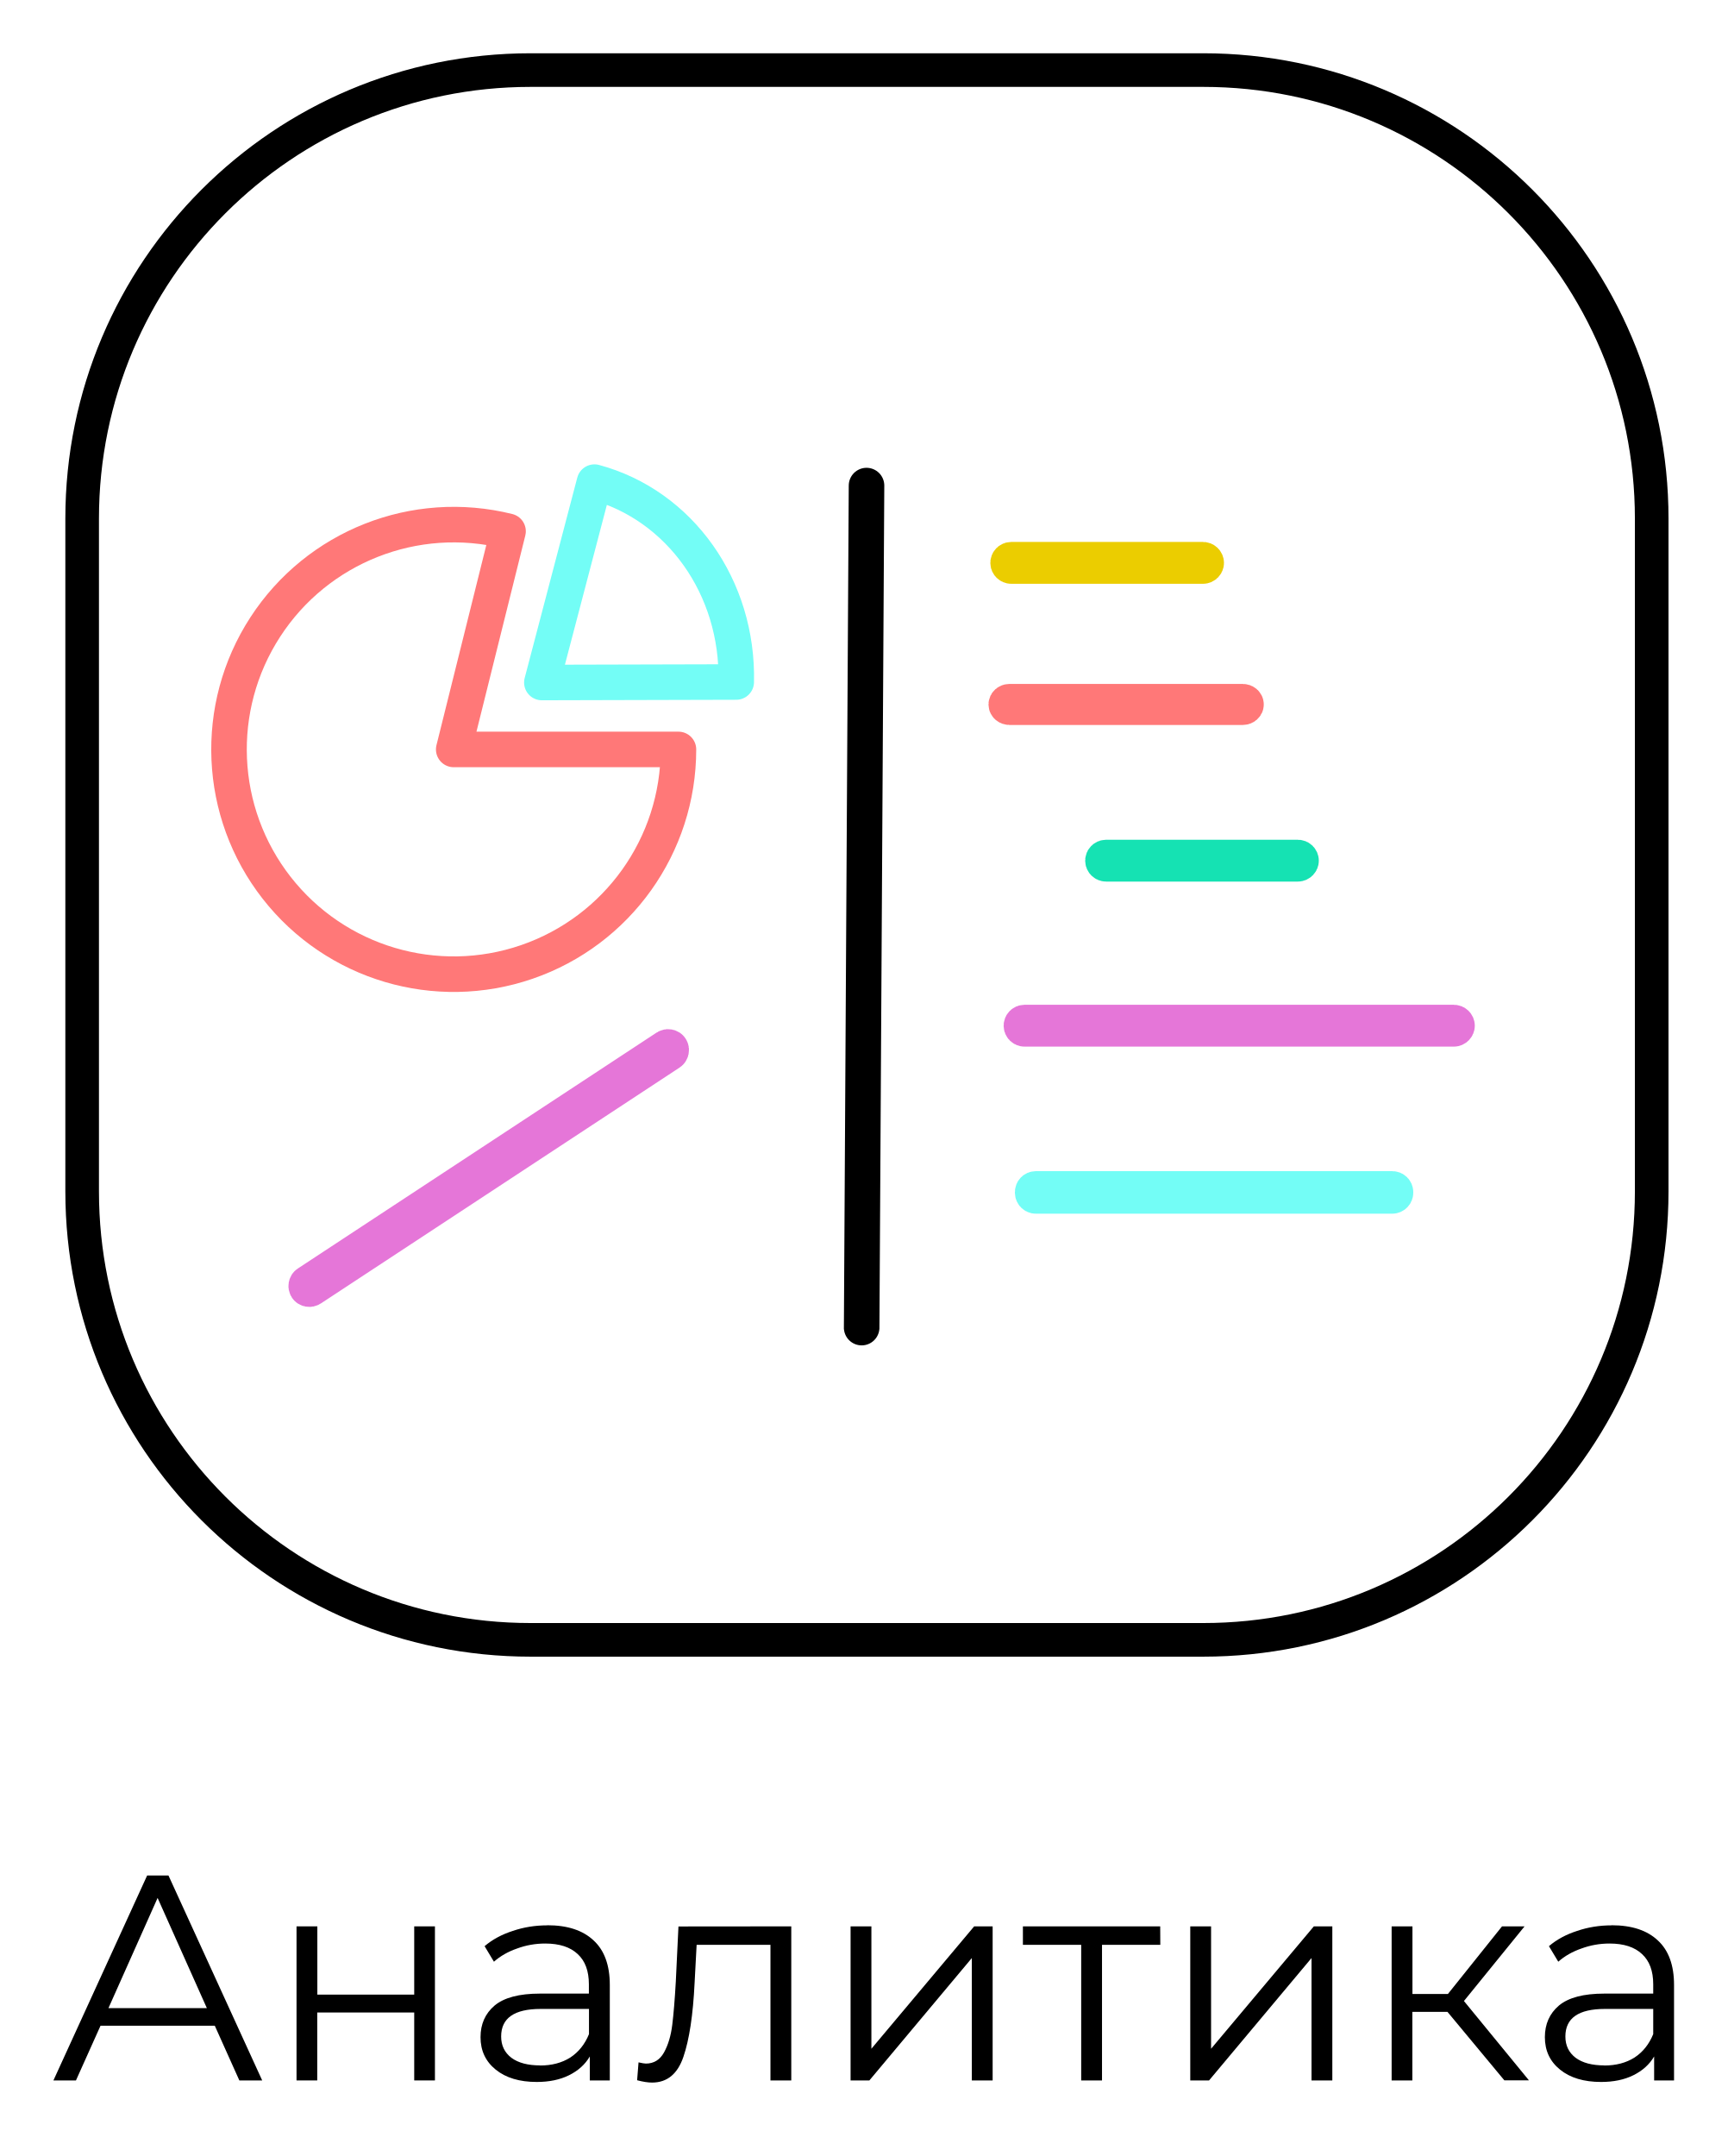
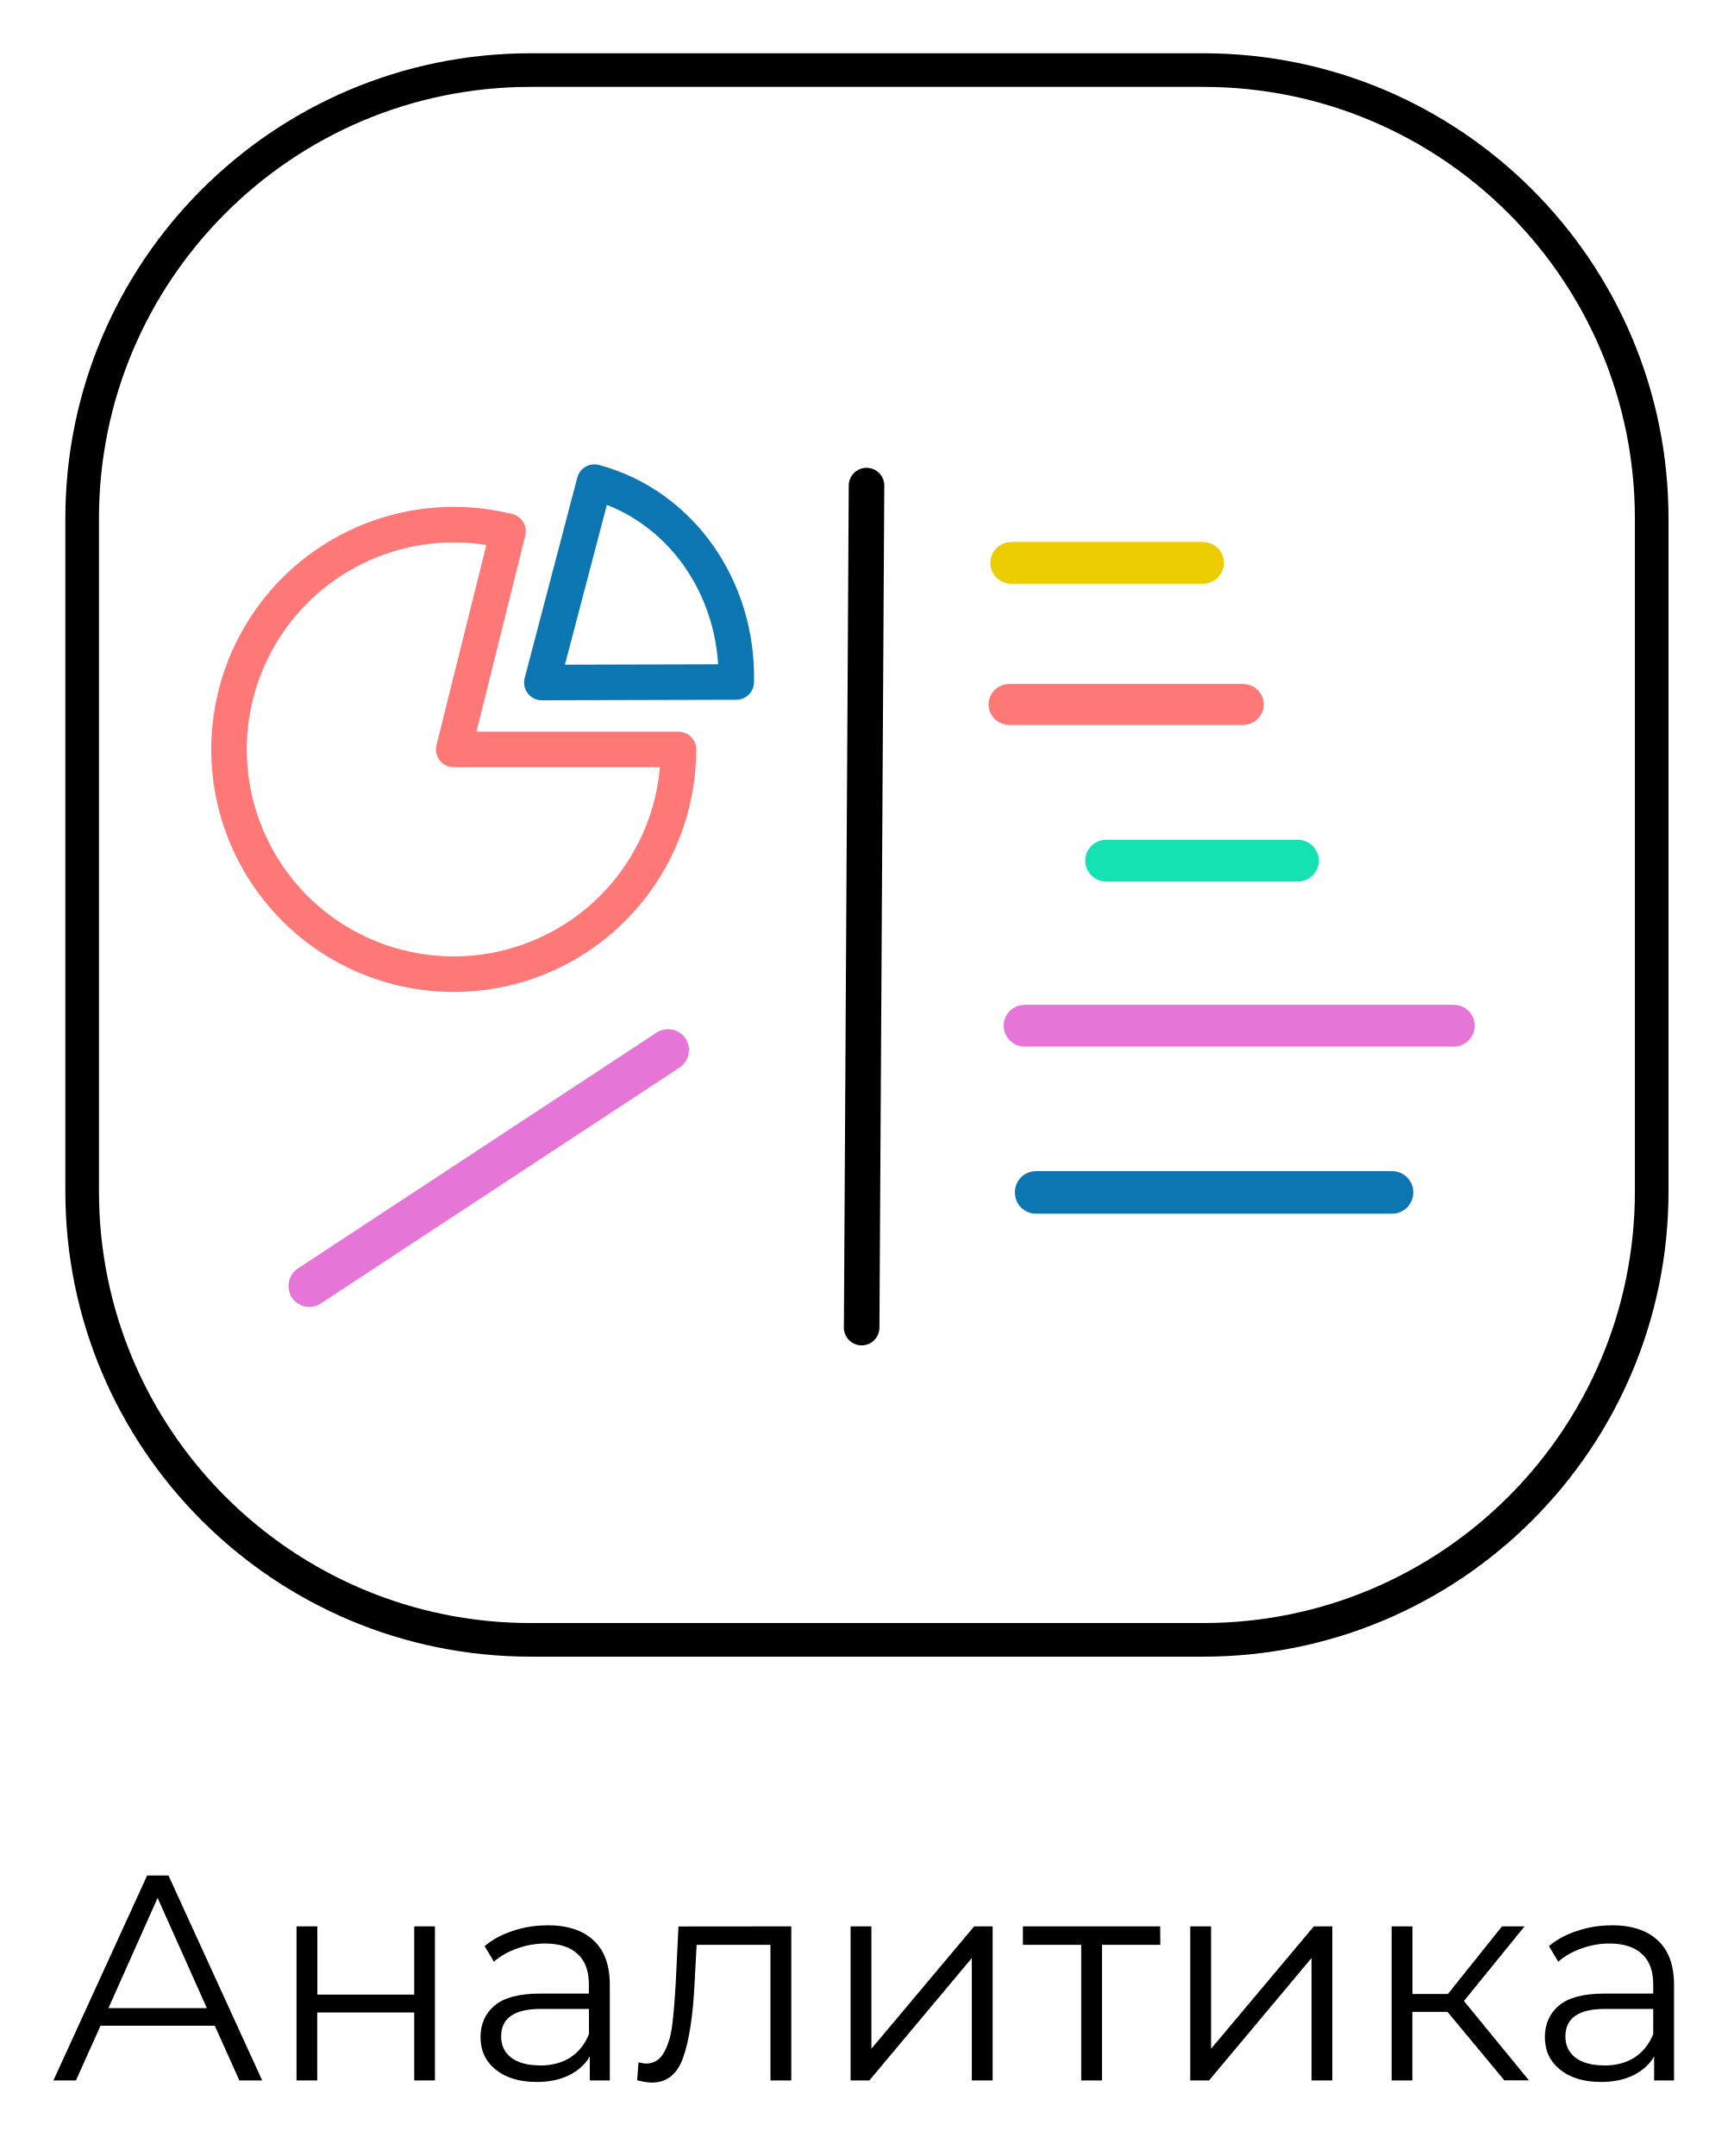
<svg xmlns="http://www.w3.org/2000/svg" id="svg6" version="1.1" viewBox="0 0 17.009 21.228" class="bi bi-app-indicator" fill="currentColor" height="21.228" width="17.009">
  <defs id="defs10" />
  <path d="m 5.225,0.69 c -2.439,0 -4.416,1.977 -4.416,4.416 v 6.624 c 0,2.439 1.977,4.416 4.416,4.416 h 6.624 c 2.439,0 4.416,-1.977 4.416,-4.416 V 5.106 c 0,-2.439 -1.977,-4.416 -4.416,-4.416 z" id="path2-7" style="fill:none;stroke:#000000;stroke-width:0.331;stroke-miterlimit:4;stroke-dasharray:none;stroke-opacity:1" />
  <path id="path3091" d="M 8.533,4.781 C 8.485,13.132 8.485,13.086 8.485,13.086" style="fill:none;fill-opacity:1;stroke:#000000;stroke-width:0.35;stroke-linecap:round;stroke-linejoin:round;stroke-miterlimit:4;stroke-dasharray:none;stroke-opacity:1" />
  <path id="path3089" d="m 9.94,6.909 h 2.299 c 0.017,0 0.031,0.012 0.031,0.027 0,0.015 -0.014,0.027 -0.031,0.027 H 9.94 c -0.017,0 -0.031,-0.012 -0.031,-0.027 0,-0.015 0.014,-0.027 0.031,-0.027 z" style="fill:none;fill-opacity:1;stroke:#ff7878;stroke-width:0.35;stroke-linecap:round;stroke-linejoin:round;stroke-miterlimit:4;stroke-dasharray:none;stroke-opacity:1" />
  <path id="path3087" d="m 9.958,5.511 h 1.889 c 0.017,0 0.031,0.014 0.031,0.031 0,0.017 -0.014,0.031 -0.031,0.031 H 9.958 c -0.017,0 -0.031,-0.014 -0.031,-0.031 0,-0.017 0.014,-0.031 0.031,-0.031 z" style="fill:none;fill-opacity:1;stroke:#ebcd00;stroke-width:0.35;stroke-linecap:round;stroke-linejoin:round;stroke-miterlimit:4;stroke-dasharray:none;stroke-opacity:1" />
  <path id="path3085" d="m 10.892,8.443 h 1.889 c 0.017,0 0.031,0.014 0.031,0.031 0,0.017 -0.014,0.031 -0.031,0.031 h -1.889 c -0.017,0 -0.031,-0.014 -0.031,-0.031 0,-0.017 0.014,-0.031 0.031,-0.031 z" style="fill:none;fill-opacity:1;stroke:#15e2b3;stroke-width:0.35;stroke-linecap:round;stroke-linejoin:round;stroke-miterlimit:4;stroke-dasharray:none;stroke-opacity:1" />
  <path id="path3083" d="m 10.089,10.068 h 4.228 c 0.017,0 0.031,0.014 0.031,0.031 0,0.017 -0.014,0.031 -0.031,0.031 h -4.228 c -0.017,0 -0.031,-0.014 -0.031,-0.031 0,-0.017 0.014,-0.031 0.031,-0.031 z" style="fill:none;fill-opacity:1;stroke:#e576d8;stroke-width:0.35;stroke-linecap:round;stroke-linejoin:round;stroke-miterlimit:4;stroke-dasharray:none;stroke-opacity:1" />
-   <path id="rect2927-2-8-8-4" d="m 10.2,11.706 h 3.511 c 0.017,0 0.031,0.014 0.031,0.031 v 0.007 c 0,0.017 -0.014,0.031 -0.031,0.031 h -3.511 c -0.017,0 -0.031,-0.014 -0.031,-0.031 v -0.007 c 0,-0.017 0.014,-0.031 0.031,-0.031 z" style="fill:none;fill-opacity:1;stroke:#73fdf6;stroke-width:0.35;stroke-linecap:round;stroke-linejoin:round;stroke-miterlimit:4;stroke-dasharray:none;stroke-opacity:1" />
+   <path id="rect2927-2-8-8-4" d="m 10.2,11.706 h 3.511 c 0.017,0 0.031,0.014 0.031,0.031 v 0.007 c 0,0.017 -0.014,0.031 -0.031,0.031 h -3.511 c -0.017,0 -0.031,-0.014 -0.031,-0.031 v -0.007 c 0,-0.017 0.014,-0.031 0.031,-0.031 z" style="fill:none;fill-opacity:1;stroke:#0c76b3;stroke-width:0.35;stroke-linecap:round;stroke-linejoin:round;stroke-miterlimit:4;stroke-dasharray:none;stroke-opacity:1" />
  <path id="path3028" d="M 6.681,7.379 A 2.213,2.213 0 0 1 5.189,9.471 2.213,2.213 0 0 1 2.724,8.741 2.213,2.213 0 0 1 2.612,6.174 2.213,2.213 0 0 1 5.003,5.231 L 4.468,7.379 Z" style="fill:none;stroke:#ff7878;stroke-width:0.35;stroke-linecap:round;stroke-linejoin:round;stroke-miterlimit:4;stroke-dasharray:none;stroke-opacity:1" />
-   <path id="path3003" d="m 5.854,4.747 a 1.908,2.04 11.793 0 1 1.396,1.968 l -1.914,0.005 z" style="fill:none;stroke:#73fdf6;stroke-width:0.35;stroke-linecap:round;stroke-linejoin:round;stroke-miterlimit:4;stroke-dasharray:none;stroke-opacity:1" />
+   <path id="path3003" d="m 5.854,4.747 a 1.908,2.04 11.793 0 1 1.396,1.968 l -1.914,0.005 z" style="fill:none;stroke:#0c76b3;stroke-width:0.35;stroke-linecap:round;stroke-linejoin:round;stroke-miterlimit:4;stroke-dasharray:none;stroke-opacity:1" />
  <g style="font-style:normal;font-variant:normal;font-weight:normal;font-stretch:normal;font-size:2.883px;line-height:1.25;font-family:Montserrat;-inkscape-font-specification:Montserrat;stroke-width:0.541" id="text3032" aria-label="Аналитика">
    <path id="path3034" style="font-style:normal;font-variant:normal;font-weight:normal;font-stretch:normal;font-family:Montserrat;-inkscape-font-specification:Montserrat;stroke-width:0.541" d="M 2.115,19.945 H 0.99 l -0.242,0.539 H 0.526 l 0.923,-2.018 h 0.21 l 0.923,2.018 H 2.357 Z M 2.037,19.772 1.552,18.687 1.068,19.772 Z" />
    <path id="path3036" style="font-style:normal;font-variant:normal;font-weight:normal;font-stretch:normal;font-family:Montserrat;-inkscape-font-specification:Montserrat;stroke-width:0.541" d="m 2.92,18.967 h 0.205 v 0.672 H 4.079 V 18.967 H 4.283 v 1.517 H 4.079 V 19.815 H 3.124 v 0.669 H 2.92 Z" />
    <path id="path3038" style="font-style:normal;font-variant:normal;font-weight:normal;font-stretch:normal;font-family:Montserrat;-inkscape-font-specification:Montserrat;stroke-width:0.541" d="m 5.39,18.956 q 0.297,0 0.456,0.15 0.159,0.147 0.159,0.438 v 0.94 H 5.808 v -0.236 q -0.069,0.118 -0.205,0.185 -0.133,0.066 -0.317,0.066 -0.254,0 -0.404,-0.121 -0.15,-0.121 -0.15,-0.32 0,-0.193 0.138,-0.311 0.141,-0.118 0.447,-0.118 h 0.482 v -0.092 q 0,-0.196 -0.11,-0.297 -0.11,-0.104 -0.32,-0.104 -0.144,0 -0.277,0.049 -0.133,0.046 -0.228,0.13 l -0.092,-0.153 q 0.115,-0.098 0.277,-0.15 0.161,-0.055 0.34,-0.055 z m -0.072,1.381 q 0.173,0 0.297,-0.078 0.124,-0.081 0.185,-0.231 V 19.78 H 5.324 q -0.389,0 -0.389,0.271 0,0.133 0.101,0.21 0.101,0.075 0.283,0.075 z" />
    <path id="path3040" style="font-style:normal;font-variant:normal;font-weight:normal;font-stretch:normal;font-family:Montserrat;-inkscape-font-specification:Montserrat;stroke-width:0.541" d="m 7.792,18.967 v 1.517 H 7.587 V 19.149 H 6.86 l -0.02,0.375 q -0.023,0.473 -0.11,0.727 -0.086,0.254 -0.309,0.254 -0.061,0 -0.147,-0.023 l 0.014,-0.176 q 0.052,0.012 0.072,0.012 0.118,0 0.179,-0.11 0.061,-0.11 0.081,-0.271 0.02,-0.161 0.035,-0.427 l 0.026,-0.542 z" />
    <path id="path3042" style="font-style:normal;font-variant:normal;font-weight:normal;font-stretch:normal;font-family:Montserrat;-inkscape-font-specification:Montserrat;stroke-width:0.541" d="M 8.376,18.967 H 8.581 v 1.205 l 1.012,-1.205 h 0.182 v 1.517 H 9.57 v -1.205 l -1.009,1.205 H 8.376 Z" />
    <path id="path3044" style="font-style:normal;font-variant:normal;font-weight:normal;font-stretch:normal;font-family:Montserrat;-inkscape-font-specification:Montserrat;stroke-width:0.541" d="m 11.426,19.149 h -0.574 v 1.335 h -0.205 v -1.335 h -0.574 v -0.182 h 1.352 z" />
    <path id="path3046" style="font-style:normal;font-variant:normal;font-weight:normal;font-stretch:normal;font-family:Montserrat;-inkscape-font-specification:Montserrat;stroke-width:0.541" d="m 11.721,18.967 h 0.205 v 1.205 l 1.012,-1.205 h 0.182 v 1.517 h -0.205 v -1.205 l -1.009,1.205 h -0.185 z" />
    <path id="path3048" style="font-style:normal;font-variant:normal;font-weight:normal;font-stretch:normal;font-family:Montserrat;-inkscape-font-specification:Montserrat;stroke-width:0.541" d="m 14.254,19.809 h -0.346 v 0.675 H 13.704 v -1.517 h 0.205 v 0.666 h 0.349 l 0.533,-0.666 h 0.222 l -0.597,0.735 0.64,0.781 h -0.242 z" />
    <path id="path3050" style="font-style:normal;font-variant:normal;font-weight:normal;font-stretch:normal;font-family:Montserrat;-inkscape-font-specification:Montserrat;stroke-width:0.541" d="m 15.87,18.956 q 0.297,0 0.456,0.15 0.159,0.147 0.159,0.438 v 0.94 h -0.196 v -0.236 q -0.069,0.118 -0.205,0.185 -0.133,0.066 -0.317,0.066 -0.254,0 -0.404,-0.121 -0.15,-0.121 -0.15,-0.32 0,-0.193 0.138,-0.311 0.141,-0.118 0.447,-0.118 h 0.482 v -0.092 q 0,-0.196 -0.11,-0.297 -0.11,-0.104 -0.32,-0.104 -0.144,0 -0.277,0.049 -0.133,0.046 -0.228,0.13 l -0.092,-0.153 q 0.115,-0.098 0.277,-0.15 0.161,-0.055 0.34,-0.055 z m -0.072,1.381 q 0.173,0 0.297,-0.078 0.124,-0.081 0.185,-0.231 v -0.248 h -0.476 q -0.389,0 -0.389,0.271 0,0.133 0.101,0.21 0.101,0.075 0.283,0.075 z" />
  </g>
  <path style="fill:none;fill-opacity:1;stroke:#e576d8;stroke-width:0.35;stroke-linecap:round;stroke-linejoin:round;stroke-miterlimit:4;stroke-dasharray:none;stroke-opacity:1" d="m 3.029,12.636 3.533,-2.323 c 0.014,-0.009 0.034,-0.006 0.043,0.009 0.009,0.014 0.005,0.034 -0.009,0.043 l -3.533,2.323 c -0.014,0.009 -0.034,0.006 -0.043,-0.009 -0.009,-0.014 -0.005,-0.034 0.009,-0.043 z" id="path3083-9" />
</svg>
